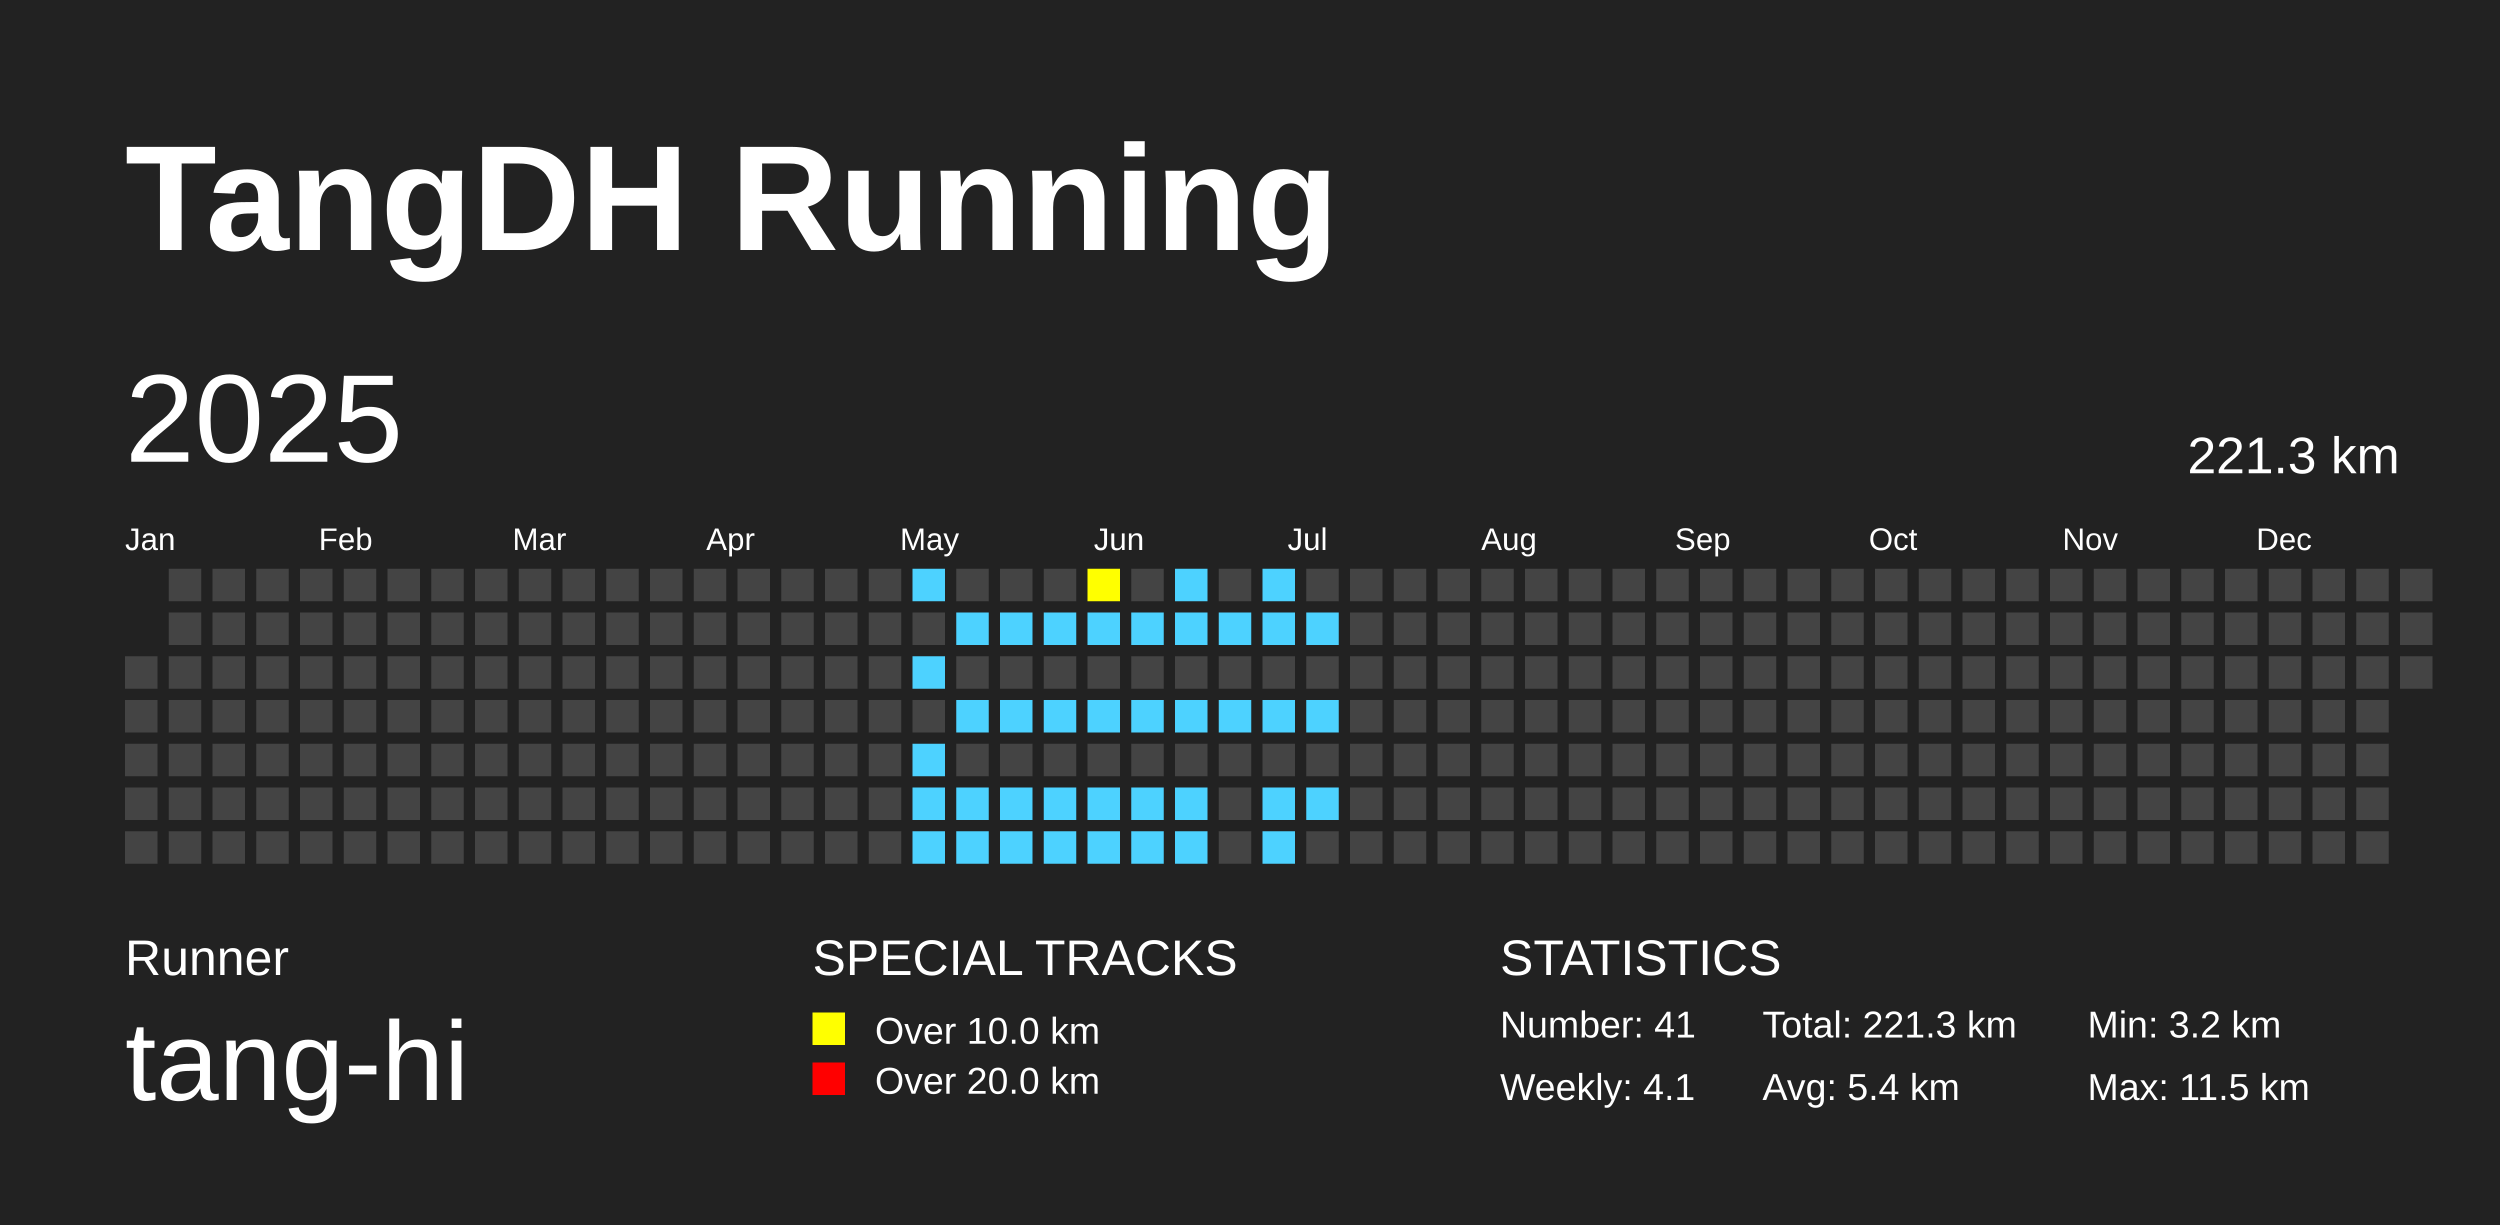
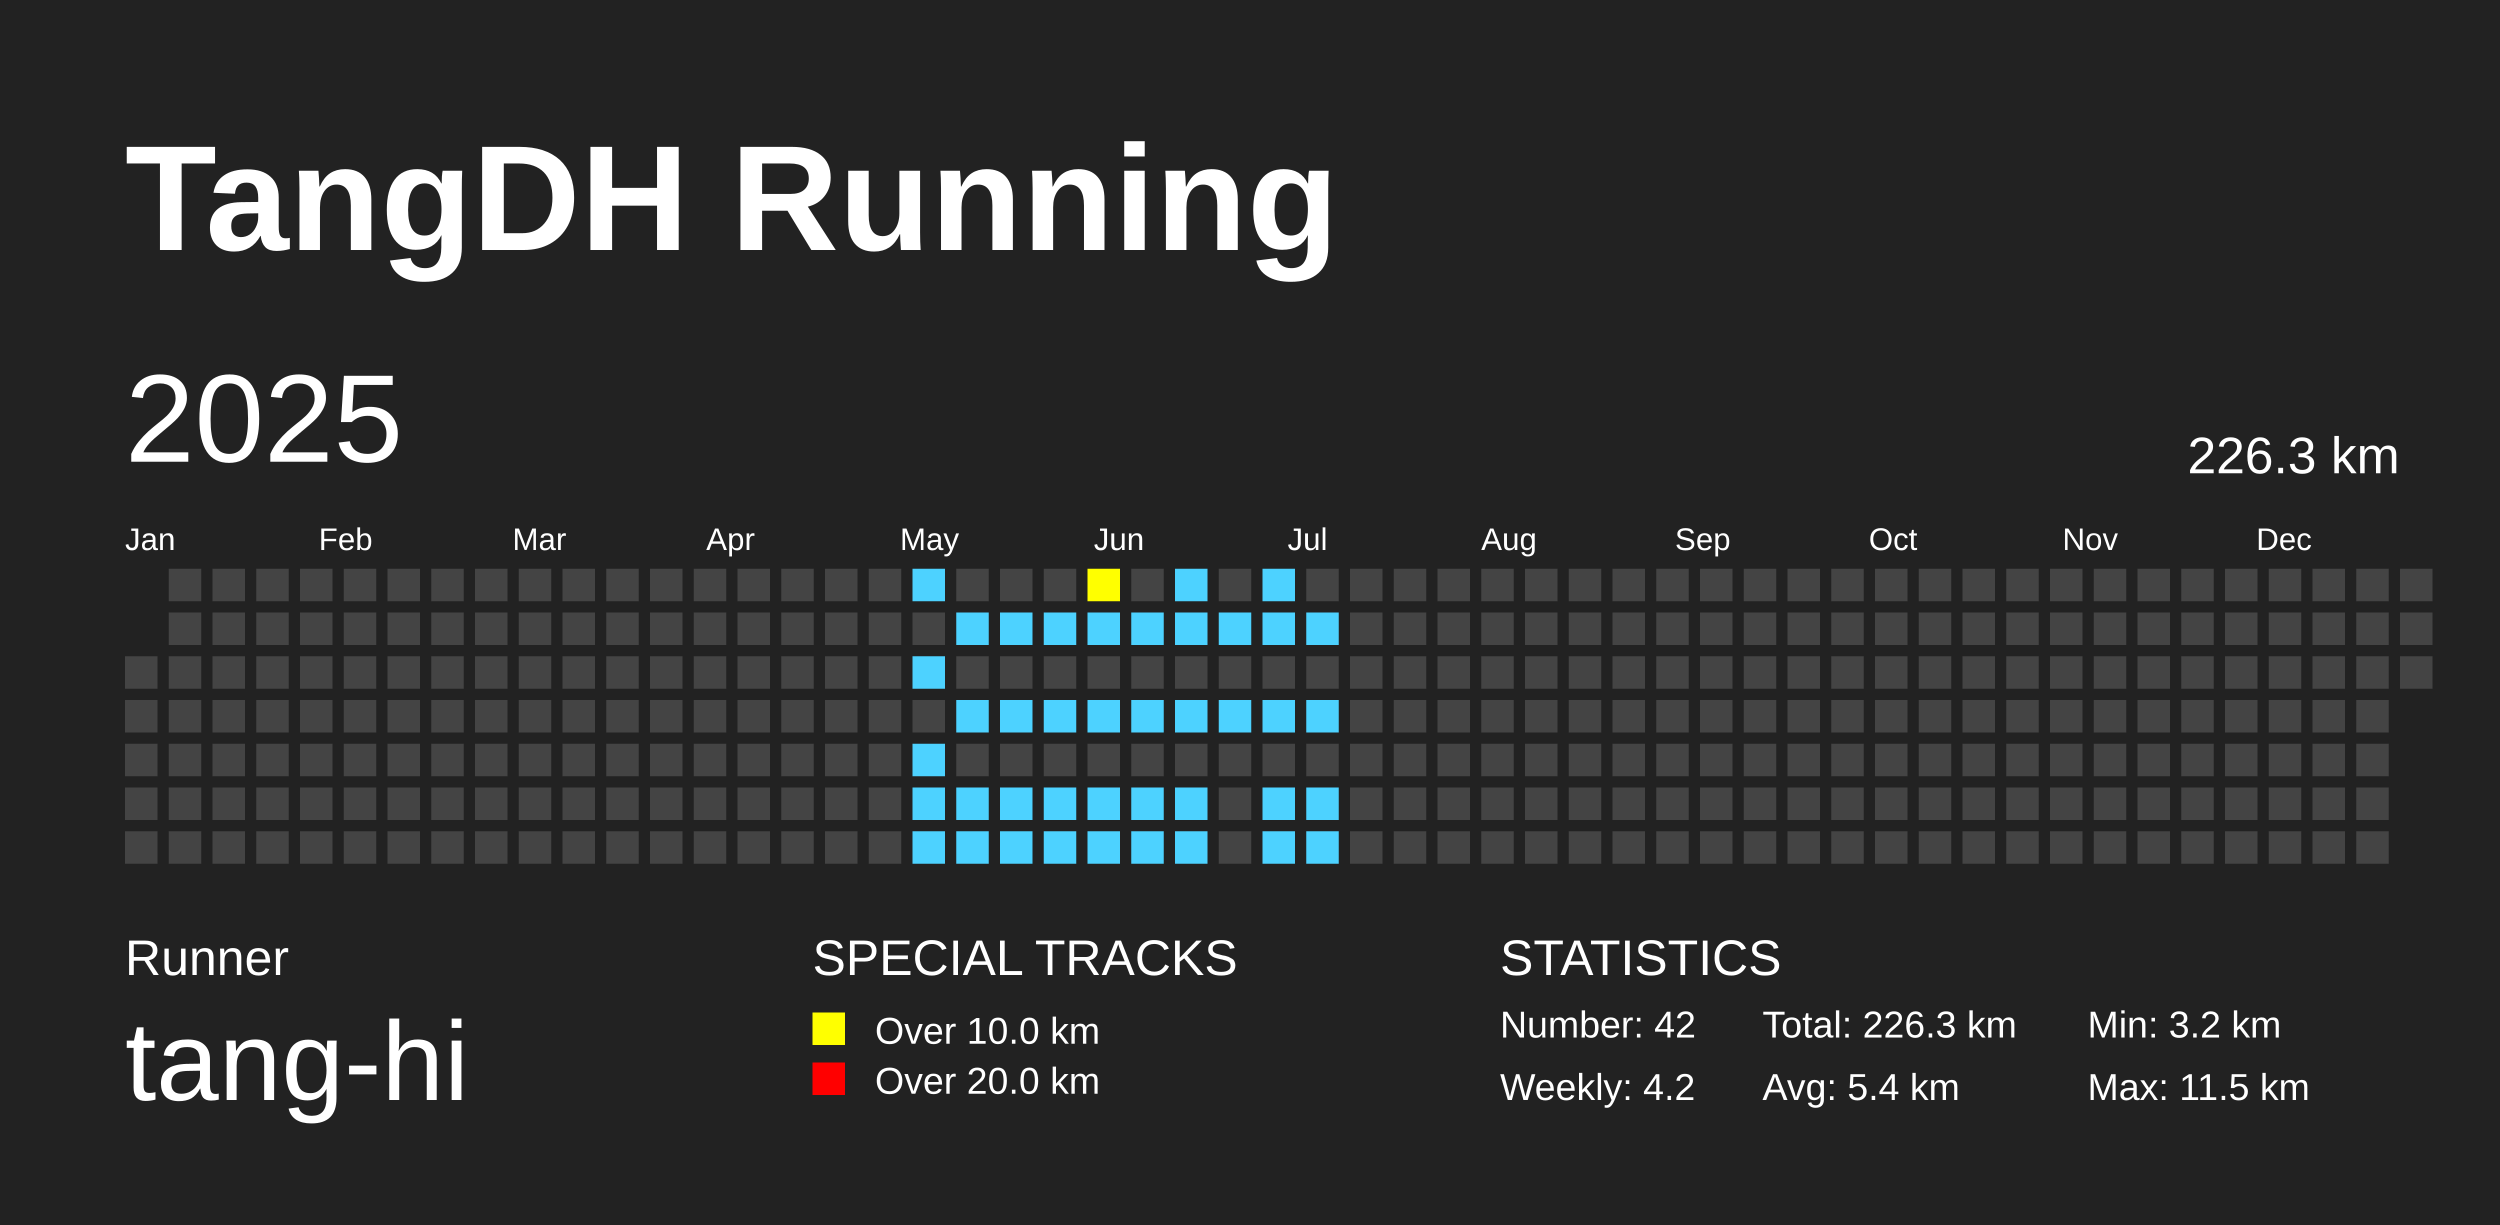
<svg xmlns="http://www.w3.org/2000/svg" baseProfile="full" height="98mm" version="1.1" viewBox="0,0,200,98" width="200mm">
  <defs />
  <rect fill="#222222" height="98" width="200" x="0" y="0" />
  <text fill="#FFFFFF" style="font-size:12px; font-family:Arial; font-weight:bold;" x="10" y="20">TangDH Running</text>
  <text fill="#FFFFFF" style="font-size:4px; font-family:Arial" x="10" y="78">Runner</text>
  <text fill="#FFFFFF" style="font-size:9px; font-family:Arial" x="10" y="88">tang-hi</text>
  <text fill="#FFFFFF" style="font-size:4px; font-family:Arial" x="65" y="78">SPECIAL TRACKS</text>
  <rect fill="yellow" height="2.6" width="2.6" x="65" y="81" />
  <text fill="#FFFFFF" style="font-size:3px; font-family:Arial" x="70" y="83.5">Over 10.0 km</text>
  <rect fill="red" height="2.6" width="2.6" x="65" y="85" />
  <text fill="#FFFFFF" style="font-size:3px; font-family:Arial" x="70" y="87.5">Over 20.0 km</text>
  <text fill="#FFFFFF" style="font-size:4px; font-family:Arial" x="120" y="78">STATISTICS</text>
-   <text fill="#FFFFFF" style="font-size:3px; font-family:Arial" x="120" y="83">Number: 41</text>
-   <text fill="#FFFFFF" style="font-size:3px; font-family:Arial" x="120" y="88">Weekly: 4.1</text>
-   <text fill="#FFFFFF" style="font-size:3px; font-family:Arial" x="141" y="83">Total: 221.3 km</text>
+   <text fill="#FFFFFF" style="font-size:3px; font-family:Arial" x="120" y="83">Number: 42</text>
+   <text fill="#FFFFFF" style="font-size:3px; font-family:Arial" x="120" y="88">Weekly: 4.2</text>
+   <text fill="#FFFFFF" style="font-size:3px; font-family:Arial" x="141" y="83">Total: 226.3 km</text>
  <text fill="#FFFFFF" style="font-size:3px; font-family:Arial" x="141" y="88">Avg: 5.4 km</text>
  <text fill="#FFFFFF" style="font-size:3px; font-family:Arial" x="167" y="83">Min: 3.2 km</text>
  <text fill="#FFFFFF" style="font-size:3px; font-family:Arial" x="167" y="88">Max: 11.5 km</text>
  <text dominant-baseline="hanging" fill="#FFFFFF" style="font-size:10.0px; font-family:Arial;" x="10" y="30">2025</text>
-   <text dominant-baseline="hanging" fill="#FFFFFF" style="font-size:4.125px; font-family:Arial;" x="175" y="35">221.3 km</text>
+   <text dominant-baseline="hanging" fill="#FFFFFF" style="font-size:4.125px; font-family:Arial;" x="175" y="35">226.3 km</text>
  <text fill="#FFFFFF" style="font-size:2.5px; font-family:Arial" x="10.0" y="44">Jan</text>
  <text fill="#FFFFFF" style="font-size:2.5px; font-family:Arial" x="25.5" y="44">Feb</text>
  <text fill="#FFFFFF" style="font-size:2.5px; font-family:Arial" x="41.0" y="44">Mar</text>
  <text fill="#FFFFFF" style="font-size:2.5px; font-family:Arial" x="56.5" y="44">Apr</text>
  <text fill="#FFFFFF" style="font-size:2.5px; font-family:Arial" x="72.0" y="44">May</text>
  <text fill="#FFFFFF" style="font-size:2.5px; font-family:Arial" x="87.5" y="44">Jun</text>
  <text fill="#FFFFFF" style="font-size:2.5px; font-family:Arial" x="103.0" y="44">Jul</text>
  <text fill="#FFFFFF" style="font-size:2.5px; font-family:Arial" x="118.5" y="44">Aug</text>
  <text fill="#FFFFFF" style="font-size:2.5px; font-family:Arial" x="134.0" y="44">Sep</text>
  <text fill="#FFFFFF" style="font-size:2.5px; font-family:Arial" x="149.5" y="44">Oct</text>
  <text fill="#FFFFFF" style="font-size:2.5px; font-family:Arial" x="165.0" y="44">Nov</text>
  <text fill="#FFFFFF" style="font-size:2.5px; font-family:Arial" x="180.5" y="44">Dec</text>
  <rect fill="#444444" height="2.6" width="2.6" x="10.0" y="52.5" />
  <rect fill="#444444" height="2.6" width="2.6" x="10.0" y="56.0" />
  <rect fill="#444444" height="2.6" width="2.6" x="10.0" y="59.5" />
  <rect fill="#444444" height="2.6" width="2.6" x="10.0" y="63.0" />
  <rect fill="#444444" height="2.6" width="2.6" x="10.0" y="66.5" />
  <rect fill="#444444" height="2.6" width="2.6" x="13.5" y="45.5" />
  <rect fill="#444444" height="2.6" width="2.6" x="13.5" y="49.0" />
  <rect fill="#444444" height="2.6" width="2.6" x="13.5" y="52.5" />
  <rect fill="#444444" height="2.6" width="2.6" x="13.5" y="56.0" />
  <rect fill="#444444" height="2.6" width="2.6" x="13.5" y="59.5" />
  <rect fill="#444444" height="2.6" width="2.6" x="13.5" y="63.0" />
  <rect fill="#444444" height="2.6" width="2.6" x="13.5" y="66.5" />
  <rect fill="#444444" height="2.6" width="2.6" x="17.0" y="45.5" />
  <rect fill="#444444" height="2.6" width="2.6" x="17.0" y="49.0" />
  <rect fill="#444444" height="2.6" width="2.6" x="17.0" y="52.5" />
  <rect fill="#444444" height="2.6" width="2.6" x="17.0" y="56.0" />
  <rect fill="#444444" height="2.6" width="2.6" x="17.0" y="59.5" />
  <rect fill="#444444" height="2.6" width="2.6" x="17.0" y="63.0" />
  <rect fill="#444444" height="2.6" width="2.6" x="17.0" y="66.5" />
  <rect fill="#444444" height="2.6" width="2.6" x="20.5" y="45.5" />
  <rect fill="#444444" height="2.6" width="2.6" x="20.5" y="49.0" />
  <rect fill="#444444" height="2.6" width="2.6" x="20.5" y="52.5" />
  <rect fill="#444444" height="2.6" width="2.6" x="20.5" y="56.0" />
  <rect fill="#444444" height="2.6" width="2.6" x="20.5" y="59.5" />
  <rect fill="#444444" height="2.6" width="2.6" x="20.5" y="63.0" />
  <rect fill="#444444" height="2.6" width="2.6" x="20.5" y="66.5" />
  <rect fill="#444444" height="2.6" width="2.6" x="24.0" y="45.5" />
  <rect fill="#444444" height="2.6" width="2.6" x="24.0" y="49.0" />
  <rect fill="#444444" height="2.6" width="2.6" x="24.0" y="52.5" />
  <rect fill="#444444" height="2.6" width="2.6" x="24.0" y="56.0" />
  <rect fill="#444444" height="2.6" width="2.6" x="24.0" y="59.5" />
  <rect fill="#444444" height="2.6" width="2.6" x="24.0" y="63.0" />
  <rect fill="#444444" height="2.6" width="2.6" x="24.0" y="66.5" />
  <rect fill="#444444" height="2.6" width="2.6" x="27.5" y="45.5" />
  <rect fill="#444444" height="2.6" width="2.6" x="27.5" y="49.0" />
  <rect fill="#444444" height="2.6" width="2.6" x="27.5" y="52.5" />
  <rect fill="#444444" height="2.6" width="2.6" x="27.5" y="56.0" />
  <rect fill="#444444" height="2.6" width="2.6" x="27.5" y="59.5" />
  <rect fill="#444444" height="2.6" width="2.6" x="27.5" y="63.0" />
  <rect fill="#444444" height="2.6" width="2.6" x="27.5" y="66.5" />
  <rect fill="#444444" height="2.6" width="2.6" x="31.0" y="45.5" />
  <rect fill="#444444" height="2.6" width="2.6" x="31.0" y="49.0" />
  <rect fill="#444444" height="2.6" width="2.6" x="31.0" y="52.5" />
  <rect fill="#444444" height="2.6" width="2.6" x="31.0" y="56.0" />
  <rect fill="#444444" height="2.6" width="2.6" x="31.0" y="59.5" />
  <rect fill="#444444" height="2.6" width="2.6" x="31.0" y="63.0" />
  <rect fill="#444444" height="2.6" width="2.6" x="31.0" y="66.5" />
  <rect fill="#444444" height="2.6" width="2.6" x="34.5" y="45.5" />
  <rect fill="#444444" height="2.6" width="2.6" x="34.5" y="49.0" />
  <rect fill="#444444" height="2.6" width="2.6" x="34.5" y="52.5" />
  <rect fill="#444444" height="2.6" width="2.6" x="34.5" y="56.0" />
  <rect fill="#444444" height="2.6" width="2.6" x="34.5" y="59.5" />
  <rect fill="#444444" height="2.6" width="2.6" x="34.5" y="63.0" />
  <rect fill="#444444" height="2.6" width="2.6" x="34.5" y="66.5" />
  <rect fill="#444444" height="2.6" width="2.6" x="38.0" y="45.5" />
  <rect fill="#444444" height="2.6" width="2.6" x="38.0" y="49.0" />
  <rect fill="#444444" height="2.6" width="2.6" x="38.0" y="52.5" />
  <rect fill="#444444" height="2.6" width="2.6" x="38.0" y="56.0" />
  <rect fill="#444444" height="2.6" width="2.6" x="38.0" y="59.5" />
  <rect fill="#444444" height="2.6" width="2.6" x="38.0" y="63.0" />
  <rect fill="#444444" height="2.6" width="2.6" x="38.0" y="66.5" />
  <rect fill="#444444" height="2.6" width="2.6" x="41.5" y="45.5" />
  <rect fill="#444444" height="2.6" width="2.6" x="41.5" y="49.0" />
  <rect fill="#444444" height="2.6" width="2.6" x="41.5" y="52.5" />
  <rect fill="#444444" height="2.6" width="2.6" x="41.5" y="56.0" />
  <rect fill="#444444" height="2.6" width="2.6" x="41.5" y="59.5" />
  <rect fill="#444444" height="2.6" width="2.6" x="41.5" y="63.0" />
  <rect fill="#444444" height="2.6" width="2.6" x="41.5" y="66.5" />
  <rect fill="#444444" height="2.6" width="2.6" x="45.0" y="45.5" />
  <rect fill="#444444" height="2.6" width="2.6" x="45.0" y="49.0" />
  <rect fill="#444444" height="2.6" width="2.6" x="45.0" y="52.5" />
  <rect fill="#444444" height="2.6" width="2.6" x="45.0" y="56.0" />
  <rect fill="#444444" height="2.6" width="2.6" x="45.0" y="59.5" />
  <rect fill="#444444" height="2.6" width="2.6" x="45.0" y="63.0" />
  <rect fill="#444444" height="2.6" width="2.6" x="45.0" y="66.5" />
  <rect fill="#444444" height="2.6" width="2.6" x="48.5" y="45.5" />
  <rect fill="#444444" height="2.6" width="2.6" x="48.5" y="49.0" />
  <rect fill="#444444" height="2.6" width="2.6" x="48.5" y="52.5" />
  <rect fill="#444444" height="2.6" width="2.6" x="48.5" y="56.0" />
  <rect fill="#444444" height="2.6" width="2.6" x="48.5" y="59.5" />
  <rect fill="#444444" height="2.6" width="2.6" x="48.5" y="63.0" />
  <rect fill="#444444" height="2.6" width="2.6" x="48.5" y="66.5" />
  <rect fill="#444444" height="2.6" width="2.6" x="52.0" y="45.5" />
  <rect fill="#444444" height="2.6" width="2.6" x="52.0" y="49.0" />
  <rect fill="#444444" height="2.6" width="2.6" x="52.0" y="52.5" />
  <rect fill="#444444" height="2.6" width="2.6" x="52.0" y="56.0" />
  <rect fill="#444444" height="2.6" width="2.6" x="52.0" y="59.5" />
  <rect fill="#444444" height="2.6" width="2.6" x="52.0" y="63.0" />
  <rect fill="#444444" height="2.6" width="2.6" x="52.0" y="66.5" />
  <rect fill="#444444" height="2.6" width="2.6" x="55.5" y="45.5" />
  <rect fill="#444444" height="2.6" width="2.6" x="55.5" y="49.0" />
  <rect fill="#444444" height="2.6" width="2.6" x="55.5" y="52.5" />
  <rect fill="#444444" height="2.6" width="2.6" x="55.5" y="56.0" />
  <rect fill="#444444" height="2.6" width="2.6" x="55.5" y="59.5" />
  <rect fill="#444444" height="2.6" width="2.6" x="55.5" y="63.0" />
  <rect fill="#444444" height="2.6" width="2.6" x="55.5" y="66.5" />
  <rect fill="#444444" height="2.6" width="2.6" x="59.0" y="45.5" />
  <rect fill="#444444" height="2.6" width="2.6" x="59.0" y="49.0" />
  <rect fill="#444444" height="2.6" width="2.6" x="59.0" y="52.5" />
  <rect fill="#444444" height="2.6" width="2.6" x="59.0" y="56.0" />
  <rect fill="#444444" height="2.6" width="2.6" x="59.0" y="59.5" />
  <rect fill="#444444" height="2.6" width="2.6" x="59.0" y="63.0" />
  <rect fill="#444444" height="2.6" width="2.6" x="59.0" y="66.5" />
  <rect fill="#444444" height="2.6" width="2.6" x="62.5" y="45.5" />
  <rect fill="#444444" height="2.6" width="2.6" x="62.5" y="49.0" />
  <rect fill="#444444" height="2.6" width="2.6" x="62.5" y="52.5" />
  <rect fill="#444444" height="2.6" width="2.6" x="62.5" y="56.0" />
  <rect fill="#444444" height="2.6" width="2.6" x="62.5" y="59.5" />
  <rect fill="#444444" height="2.6" width="2.6" x="62.5" y="63.0" />
  <rect fill="#444444" height="2.6" width="2.6" x="62.5" y="66.5" />
  <rect fill="#444444" height="2.6" width="2.6" x="66.0" y="45.5" />
  <rect fill="#444444" height="2.6" width="2.6" x="66.0" y="49.0" />
  <rect fill="#444444" height="2.6" width="2.6" x="66.0" y="52.5" />
  <rect fill="#444444" height="2.6" width="2.6" x="66.0" y="56.0" />
  <rect fill="#444444" height="2.6" width="2.6" x="66.0" y="59.5" />
  <rect fill="#444444" height="2.6" width="2.6" x="66.0" y="63.0" />
  <rect fill="#444444" height="2.6" width="2.6" x="66.0" y="66.5" />
  <rect fill="#444444" height="2.6" width="2.6" x="69.5" y="45.5" />
  <rect fill="#444444" height="2.6" width="2.6" x="69.5" y="49.0" />
  <rect fill="#444444" height="2.6" width="2.6" x="69.5" y="52.5" />
  <rect fill="#444444" height="2.6" width="2.6" x="69.5" y="56.0" />
  <rect fill="#444444" height="2.6" width="2.6" x="69.5" y="59.5" />
  <rect fill="#444444" height="2.6" width="2.6" x="69.5" y="63.0" />
  <rect fill="#444444" height="2.6" width="2.6" x="69.5" y="66.5" />
  <rect fill="#4DD2FF" height="2.6" width="2.6" x="73.0" y="45.5" />
  <rect fill="#444444" height="2.6" width="2.6" x="73.0" y="49.0" />
  <rect fill="#4DD2FF" height="2.6" width="2.6" x="73.0" y="52.5" />
  <rect fill="#444444" height="2.6" width="2.6" x="73.0" y="56.0" />
  <rect fill="#4DD2FF" height="2.6" width="2.6" x="73.0" y="59.5" />
  <rect fill="#4DD2FF" height="2.6" width="2.6" x="73.0" y="63.0" />
  <rect fill="#4DD2FF" height="2.6" width="2.6" x="73.0" y="66.5" />
  <rect fill="#444444" height="2.6" width="2.6" x="76.5" y="45.5" />
  <rect fill="#4DD2FF" height="2.6" width="2.6" x="76.5" y="49.0" />
  <rect fill="#444444" height="2.6" width="2.6" x="76.5" y="52.5" />
  <rect fill="#4DD2FF" height="2.6" width="2.6" x="76.5" y="56.0" />
  <rect fill="#444444" height="2.6" width="2.6" x="76.5" y="59.5" />
  <rect fill="#4DD2FF" height="2.6" width="2.6" x="76.5" y="63.0" />
  <rect fill="#4DD2FF" height="2.6" width="2.6" x="76.5" y="66.5" />
  <rect fill="#444444" height="2.6" width="2.6" x="80.0" y="45.5" />
  <rect fill="#4DD2FF" height="2.6" width="2.6" x="80.0" y="49.0" />
  <rect fill="#444444" height="2.6" width="2.6" x="80.0" y="52.5" />
  <rect fill="#4DD2FF" height="2.6" width="2.6" x="80.0" y="56.0" />
  <rect fill="#444444" height="2.6" width="2.6" x="80.0" y="59.5" />
  <rect fill="#4DD2FF" height="2.6" width="2.6" x="80.0" y="63.0" />
  <rect fill="#4DD2FF" height="2.6" width="2.6" x="80.0" y="66.5" />
  <rect fill="#444444" height="2.6" width="2.6" x="83.5" y="45.5" />
  <rect fill="#4DD2FF" height="2.6" width="2.6" x="83.5" y="49.0" />
  <rect fill="#444444" height="2.6" width="2.6" x="83.5" y="52.5" />
  <rect fill="#4DD2FF" height="2.6" width="2.6" x="83.5" y="56.0" />
  <rect fill="#444444" height="2.6" width="2.6" x="83.5" y="59.5" />
  <rect fill="#4DD2FF" height="2.6" width="2.6" x="83.5" y="63.0" />
  <rect fill="#4DD2FF" height="2.6" width="2.6" x="83.5" y="66.5" />
  <rect fill="yellow" height="2.6" width="2.6" x="87.0" y="45.5" />
  <rect fill="#4DD2FF" height="2.6" width="2.6" x="87.0" y="49.0" />
  <rect fill="#444444" height="2.6" width="2.6" x="87.0" y="52.5" />
  <rect fill="#4DD2FF" height="2.6" width="2.6" x="87.0" y="56.0" />
  <rect fill="#444444" height="2.6" width="2.6" x="87.0" y="59.5" />
  <rect fill="#4DD2FF" height="2.6" width="2.6" x="87.0" y="63.0" />
  <rect fill="#4DD2FF" height="2.6" width="2.6" x="87.0" y="66.5" />
  <rect fill="#444444" height="2.6" width="2.6" x="90.5" y="45.5" />
  <rect fill="#4DD2FF" height="2.6" width="2.6" x="90.5" y="49.0" />
  <rect fill="#444444" height="2.6" width="2.6" x="90.5" y="52.5" />
  <rect fill="#4DD2FF" height="2.6" width="2.6" x="90.5" y="56.0" />
  <rect fill="#444444" height="2.6" width="2.6" x="90.5" y="59.5" />
  <rect fill="#4DD2FF" height="2.6" width="2.6" x="90.5" y="63.0" />
  <rect fill="#4DD2FF" height="2.6" width="2.6" x="90.5" y="66.5" />
  <rect fill="#4DD2FF" height="2.6" width="2.6" x="94.0" y="45.5" />
  <rect fill="#4DD2FF" height="2.6" width="2.6" x="94.0" y="49.0" />
  <rect fill="#444444" height="2.6" width="2.6" x="94.0" y="52.5" />
  <rect fill="#4DD2FF" height="2.6" width="2.6" x="94.0" y="56.0" />
  <rect fill="#444444" height="2.6" width="2.6" x="94.0" y="59.5" />
  <rect fill="#4DD2FF" height="2.6" width="2.6" x="94.0" y="63.0" />
  <rect fill="#4DD2FF" height="2.6" width="2.6" x="94.0" y="66.5" />
  <rect fill="#444444" height="2.6" width="2.6" x="97.5" y="45.5" />
  <rect fill="#4DD2FF" height="2.6" width="2.6" x="97.5" y="49.0" />
  <rect fill="#444444" height="2.6" width="2.6" x="97.5" y="52.5" />
  <rect fill="#4DD2FF" height="2.6" width="2.6" x="97.5" y="56.0" />
  <rect fill="#444444" height="2.6" width="2.6" x="97.5" y="59.5" />
  <rect fill="#444444" height="2.6" width="2.6" x="97.5" y="63.0" />
  <rect fill="#444444" height="2.6" width="2.6" x="97.5" y="66.5" />
  <rect fill="#4DD2FF" height="2.6" width="2.6" x="101.0" y="45.5" />
  <rect fill="#4DD2FF" height="2.6" width="2.6" x="101.0" y="49.0" />
  <rect fill="#444444" height="2.6" width="2.6" x="101.0" y="52.5" />
  <rect fill="#4DD2FF" height="2.6" width="2.6" x="101.0" y="56.0" />
  <rect fill="#444444" height="2.6" width="2.6" x="101.0" y="59.5" />
  <rect fill="#4DD2FF" height="2.6" width="2.6" x="101.0" y="63.0" />
  <rect fill="#4DD2FF" height="2.6" width="2.6" x="101.0" y="66.5" />
  <rect fill="#444444" height="2.6" width="2.6" x="104.5" y="45.5" />
  <rect fill="#4DD2FF" height="2.6" width="2.6" x="104.5" y="49.0" />
  <rect fill="#444444" height="2.6" width="2.6" x="104.5" y="52.5" />
  <rect fill="#4DD2FF" height="2.6" width="2.6" x="104.5" y="56.0" />
  <rect fill="#444444" height="2.6" width="2.6" x="104.5" y="59.5" />
  <rect fill="#4DD2FF" height="2.6" width="2.6" x="104.5" y="63.0" />
-   <rect fill="#444444" height="2.6" width="2.6" x="104.5" y="66.5" />
+   <rect fill="#4DD2FF" height="2.6" width="2.6" x="104.5" y="66.5" />
  <rect fill="#444444" height="2.6" width="2.6" x="108.0" y="45.5" />
  <rect fill="#444444" height="2.6" width="2.6" x="108.0" y="49.0" />
  <rect fill="#444444" height="2.6" width="2.6" x="108.0" y="52.5" />
  <rect fill="#444444" height="2.6" width="2.6" x="108.0" y="56.0" />
  <rect fill="#444444" height="2.6" width="2.6" x="108.0" y="59.5" />
  <rect fill="#444444" height="2.6" width="2.6" x="108.0" y="63.0" />
  <rect fill="#444444" height="2.6" width="2.6" x="108.0" y="66.5" />
  <rect fill="#444444" height="2.6" width="2.6" x="111.5" y="45.5" />
  <rect fill="#444444" height="2.6" width="2.6" x="111.5" y="49.0" />
  <rect fill="#444444" height="2.6" width="2.6" x="111.5" y="52.5" />
  <rect fill="#444444" height="2.6" width="2.6" x="111.5" y="56.0" />
  <rect fill="#444444" height="2.6" width="2.6" x="111.5" y="59.5" />
  <rect fill="#444444" height="2.6" width="2.6" x="111.5" y="63.0" />
  <rect fill="#444444" height="2.6" width="2.6" x="111.5" y="66.5" />
  <rect fill="#444444" height="2.6" width="2.6" x="115.0" y="45.5" />
  <rect fill="#444444" height="2.6" width="2.6" x="115.0" y="49.0" />
  <rect fill="#444444" height="2.6" width="2.6" x="115.0" y="52.5" />
  <rect fill="#444444" height="2.6" width="2.6" x="115.0" y="56.0" />
  <rect fill="#444444" height="2.6" width="2.6" x="115.0" y="59.5" />
  <rect fill="#444444" height="2.6" width="2.6" x="115.0" y="63.0" />
  <rect fill="#444444" height="2.6" width="2.6" x="115.0" y="66.5" />
  <rect fill="#444444" height="2.6" width="2.6" x="118.5" y="45.5" />
  <rect fill="#444444" height="2.6" width="2.6" x="118.5" y="49.0" />
  <rect fill="#444444" height="2.6" width="2.6" x="118.5" y="52.5" />
  <rect fill="#444444" height="2.6" width="2.6" x="118.5" y="56.0" />
  <rect fill="#444444" height="2.6" width="2.6" x="118.5" y="59.5" />
  <rect fill="#444444" height="2.6" width="2.6" x="118.5" y="63.0" />
  <rect fill="#444444" height="2.6" width="2.6" x="118.5" y="66.5" />
  <rect fill="#444444" height="2.6" width="2.6" x="122.0" y="45.5" />
  <rect fill="#444444" height="2.6" width="2.6" x="122.0" y="49.0" />
  <rect fill="#444444" height="2.6" width="2.6" x="122.0" y="52.5" />
  <rect fill="#444444" height="2.6" width="2.6" x="122.0" y="56.0" />
  <rect fill="#444444" height="2.6" width="2.6" x="122.0" y="59.5" />
  <rect fill="#444444" height="2.6" width="2.6" x="122.0" y="63.0" />
  <rect fill="#444444" height="2.6" width="2.6" x="122.0" y="66.5" />
  <rect fill="#444444" height="2.6" width="2.6" x="125.5" y="45.5" />
  <rect fill="#444444" height="2.6" width="2.6" x="125.5" y="49.0" />
  <rect fill="#444444" height="2.6" width="2.6" x="125.5" y="52.5" />
  <rect fill="#444444" height="2.6" width="2.6" x="125.5" y="56.0" />
  <rect fill="#444444" height="2.6" width="2.6" x="125.5" y="59.5" />
  <rect fill="#444444" height="2.6" width="2.6" x="125.5" y="63.0" />
  <rect fill="#444444" height="2.6" width="2.6" x="125.5" y="66.5" />
  <rect fill="#444444" height="2.6" width="2.6" x="129.0" y="45.5" />
  <rect fill="#444444" height="2.6" width="2.6" x="129.0" y="49.0" />
  <rect fill="#444444" height="2.6" width="2.6" x="129.0" y="52.5" />
  <rect fill="#444444" height="2.6" width="2.6" x="129.0" y="56.0" />
  <rect fill="#444444" height="2.6" width="2.6" x="129.0" y="59.5" />
  <rect fill="#444444" height="2.6" width="2.6" x="129.0" y="63.0" />
  <rect fill="#444444" height="2.6" width="2.6" x="129.0" y="66.5" />
  <rect fill="#444444" height="2.6" width="2.6" x="132.5" y="45.5" />
  <rect fill="#444444" height="2.6" width="2.6" x="132.5" y="49.0" />
  <rect fill="#444444" height="2.6" width="2.6" x="132.5" y="52.5" />
  <rect fill="#444444" height="2.6" width="2.6" x="132.5" y="56.0" />
  <rect fill="#444444" height="2.6" width="2.6" x="132.5" y="59.5" />
  <rect fill="#444444" height="2.6" width="2.6" x="132.5" y="63.0" />
  <rect fill="#444444" height="2.6" width="2.6" x="132.5" y="66.5" />
  <rect fill="#444444" height="2.6" width="2.6" x="136.0" y="45.5" />
  <rect fill="#444444" height="2.6" width="2.6" x="136.0" y="49.0" />
  <rect fill="#444444" height="2.6" width="2.6" x="136.0" y="52.5" />
  <rect fill="#444444" height="2.6" width="2.6" x="136.0" y="56.0" />
  <rect fill="#444444" height="2.6" width="2.6" x="136.0" y="59.5" />
  <rect fill="#444444" height="2.6" width="2.6" x="136.0" y="63.0" />
  <rect fill="#444444" height="2.6" width="2.6" x="136.0" y="66.5" />
  <rect fill="#444444" height="2.6" width="2.6" x="139.5" y="45.5" />
  <rect fill="#444444" height="2.6" width="2.6" x="139.5" y="49.0" />
  <rect fill="#444444" height="2.6" width="2.6" x="139.5" y="52.5" />
  <rect fill="#444444" height="2.6" width="2.6" x="139.5" y="56.0" />
  <rect fill="#444444" height="2.6" width="2.6" x="139.5" y="59.5" />
  <rect fill="#444444" height="2.6" width="2.6" x="139.5" y="63.0" />
  <rect fill="#444444" height="2.6" width="2.6" x="139.5" y="66.5" />
  <rect fill="#444444" height="2.6" width="2.6" x="143.0" y="45.5" />
  <rect fill="#444444" height="2.6" width="2.6" x="143.0" y="49.0" />
  <rect fill="#444444" height="2.6" width="2.6" x="143.0" y="52.5" />
  <rect fill="#444444" height="2.6" width="2.6" x="143.0" y="56.0" />
  <rect fill="#444444" height="2.6" width="2.6" x="143.0" y="59.5" />
  <rect fill="#444444" height="2.6" width="2.6" x="143.0" y="63.0" />
  <rect fill="#444444" height="2.6" width="2.6" x="143.0" y="66.5" />
  <rect fill="#444444" height="2.6" width="2.6" x="146.5" y="45.5" />
  <rect fill="#444444" height="2.6" width="2.6" x="146.5" y="49.0" />
  <rect fill="#444444" height="2.6" width="2.6" x="146.5" y="52.5" />
  <rect fill="#444444" height="2.6" width="2.6" x="146.5" y="56.0" />
  <rect fill="#444444" height="2.6" width="2.6" x="146.5" y="59.5" />
  <rect fill="#444444" height="2.6" width="2.6" x="146.5" y="63.0" />
  <rect fill="#444444" height="2.6" width="2.6" x="146.5" y="66.5" />
  <rect fill="#444444" height="2.6" width="2.6" x="150.0" y="45.5" />
  <rect fill="#444444" height="2.6" width="2.6" x="150.0" y="49.0" />
  <rect fill="#444444" height="2.6" width="2.6" x="150.0" y="52.5" />
  <rect fill="#444444" height="2.6" width="2.6" x="150.0" y="56.0" />
  <rect fill="#444444" height="2.6" width="2.6" x="150.0" y="59.5" />
  <rect fill="#444444" height="2.6" width="2.6" x="150.0" y="63.0" />
  <rect fill="#444444" height="2.6" width="2.6" x="150.0" y="66.5" />
  <rect fill="#444444" height="2.6" width="2.6" x="153.5" y="45.5" />
  <rect fill="#444444" height="2.6" width="2.6" x="153.5" y="49.0" />
  <rect fill="#444444" height="2.6" width="2.6" x="153.5" y="52.5" />
  <rect fill="#444444" height="2.6" width="2.6" x="153.5" y="56.0" />
  <rect fill="#444444" height="2.6" width="2.6" x="153.5" y="59.5" />
  <rect fill="#444444" height="2.6" width="2.6" x="153.5" y="63.0" />
  <rect fill="#444444" height="2.6" width="2.6" x="153.5" y="66.5" />
  <rect fill="#444444" height="2.6" width="2.6" x="157.0" y="45.5" />
  <rect fill="#444444" height="2.6" width="2.6" x="157.0" y="49.0" />
  <rect fill="#444444" height="2.6" width="2.6" x="157.0" y="52.5" />
  <rect fill="#444444" height="2.6" width="2.6" x="157.0" y="56.0" />
  <rect fill="#444444" height="2.6" width="2.6" x="157.0" y="59.5" />
  <rect fill="#444444" height="2.6" width="2.6" x="157.0" y="63.0" />
  <rect fill="#444444" height="2.6" width="2.6" x="157.0" y="66.5" />
  <rect fill="#444444" height="2.6" width="2.6" x="160.5" y="45.5" />
  <rect fill="#444444" height="2.6" width="2.6" x="160.5" y="49.0" />
  <rect fill="#444444" height="2.6" width="2.6" x="160.5" y="52.5" />
  <rect fill="#444444" height="2.6" width="2.6" x="160.5" y="56.0" />
  <rect fill="#444444" height="2.6" width="2.6" x="160.5" y="59.5" />
  <rect fill="#444444" height="2.6" width="2.6" x="160.5" y="63.0" />
  <rect fill="#444444" height="2.6" width="2.6" x="160.5" y="66.5" />
  <rect fill="#444444" height="2.6" width="2.6" x="164.0" y="45.5" />
  <rect fill="#444444" height="2.6" width="2.6" x="164.0" y="49.0" />
  <rect fill="#444444" height="2.6" width="2.6" x="164.0" y="52.5" />
  <rect fill="#444444" height="2.6" width="2.6" x="164.0" y="56.0" />
  <rect fill="#444444" height="2.6" width="2.6" x="164.0" y="59.5" />
  <rect fill="#444444" height="2.6" width="2.6" x="164.0" y="63.0" />
  <rect fill="#444444" height="2.6" width="2.6" x="164.0" y="66.5" />
  <rect fill="#444444" height="2.6" width="2.6" x="167.5" y="45.5" />
  <rect fill="#444444" height="2.6" width="2.6" x="167.5" y="49.0" />
  <rect fill="#444444" height="2.6" width="2.6" x="167.5" y="52.5" />
  <rect fill="#444444" height="2.6" width="2.6" x="167.5" y="56.0" />
  <rect fill="#444444" height="2.6" width="2.6" x="167.5" y="59.5" />
  <rect fill="#444444" height="2.6" width="2.6" x="167.5" y="63.0" />
  <rect fill="#444444" height="2.6" width="2.6" x="167.5" y="66.5" />
  <rect fill="#444444" height="2.6" width="2.6" x="171.0" y="45.5" />
  <rect fill="#444444" height="2.6" width="2.6" x="171.0" y="49.0" />
  <rect fill="#444444" height="2.6" width="2.6" x="171.0" y="52.5" />
  <rect fill="#444444" height="2.6" width="2.6" x="171.0" y="56.0" />
  <rect fill="#444444" height="2.6" width="2.6" x="171.0" y="59.5" />
  <rect fill="#444444" height="2.6" width="2.6" x="171.0" y="63.0" />
  <rect fill="#444444" height="2.6" width="2.6" x="171.0" y="66.5" />
  <rect fill="#444444" height="2.6" width="2.6" x="174.5" y="45.5" />
  <rect fill="#444444" height="2.6" width="2.6" x="174.5" y="49.0" />
  <rect fill="#444444" height="2.6" width="2.6" x="174.5" y="52.5" />
  <rect fill="#444444" height="2.6" width="2.6" x="174.5" y="56.0" />
  <rect fill="#444444" height="2.6" width="2.6" x="174.5" y="59.5" />
  <rect fill="#444444" height="2.6" width="2.6" x="174.5" y="63.0" />
  <rect fill="#444444" height="2.6" width="2.6" x="174.5" y="66.5" />
  <rect fill="#444444" height="2.6" width="2.6" x="178.0" y="45.5" />
  <rect fill="#444444" height="2.6" width="2.6" x="178.0" y="49.0" />
  <rect fill="#444444" height="2.6" width="2.6" x="178.0" y="52.5" />
  <rect fill="#444444" height="2.6" width="2.6" x="178.0" y="56.0" />
  <rect fill="#444444" height="2.6" width="2.6" x="178.0" y="59.5" />
  <rect fill="#444444" height="2.6" width="2.6" x="178.0" y="63.0" />
  <rect fill="#444444" height="2.6" width="2.6" x="178.0" y="66.5" />
  <rect fill="#444444" height="2.6" width="2.6" x="181.5" y="45.5" />
  <rect fill="#444444" height="2.6" width="2.6" x="181.5" y="49.0" />
  <rect fill="#444444" height="2.6" width="2.6" x="181.5" y="52.5" />
  <rect fill="#444444" height="2.6" width="2.6" x="181.5" y="56.0" />
  <rect fill="#444444" height="2.6" width="2.6" x="181.5" y="59.5" />
  <rect fill="#444444" height="2.6" width="2.6" x="181.5" y="63.0" />
  <rect fill="#444444" height="2.6" width="2.6" x="181.5" y="66.5" />
  <rect fill="#444444" height="2.6" width="2.6" x="185.0" y="45.5" />
  <rect fill="#444444" height="2.6" width="2.6" x="185.0" y="49.0" />
  <rect fill="#444444" height="2.6" width="2.6" x="185.0" y="52.5" />
  <rect fill="#444444" height="2.6" width="2.6" x="185.0" y="56.0" />
  <rect fill="#444444" height="2.6" width="2.6" x="185.0" y="59.5" />
  <rect fill="#444444" height="2.6" width="2.6" x="185.0" y="63.0" />
  <rect fill="#444444" height="2.6" width="2.6" x="185.0" y="66.5" />
  <rect fill="#444444" height="2.6" width="2.6" x="188.5" y="45.5" />
  <rect fill="#444444" height="2.6" width="2.6" x="188.5" y="49.0" />
  <rect fill="#444444" height="2.6" width="2.6" x="188.5" y="52.5" />
  <rect fill="#444444" height="2.6" width="2.6" x="188.5" y="56.0" />
  <rect fill="#444444" height="2.6" width="2.6" x="188.5" y="59.5" />
  <rect fill="#444444" height="2.6" width="2.6" x="188.5" y="63.0" />
  <rect fill="#444444" height="2.6" width="2.6" x="188.5" y="66.5" />
  <rect fill="#444444" height="2.6" width="2.6" x="192.0" y="45.5" />
  <rect fill="#444444" height="2.6" width="2.6" x="192.0" y="49.0" />
  <rect fill="#444444" height="2.6" width="2.6" x="192.0" y="52.5" />
</svg>
